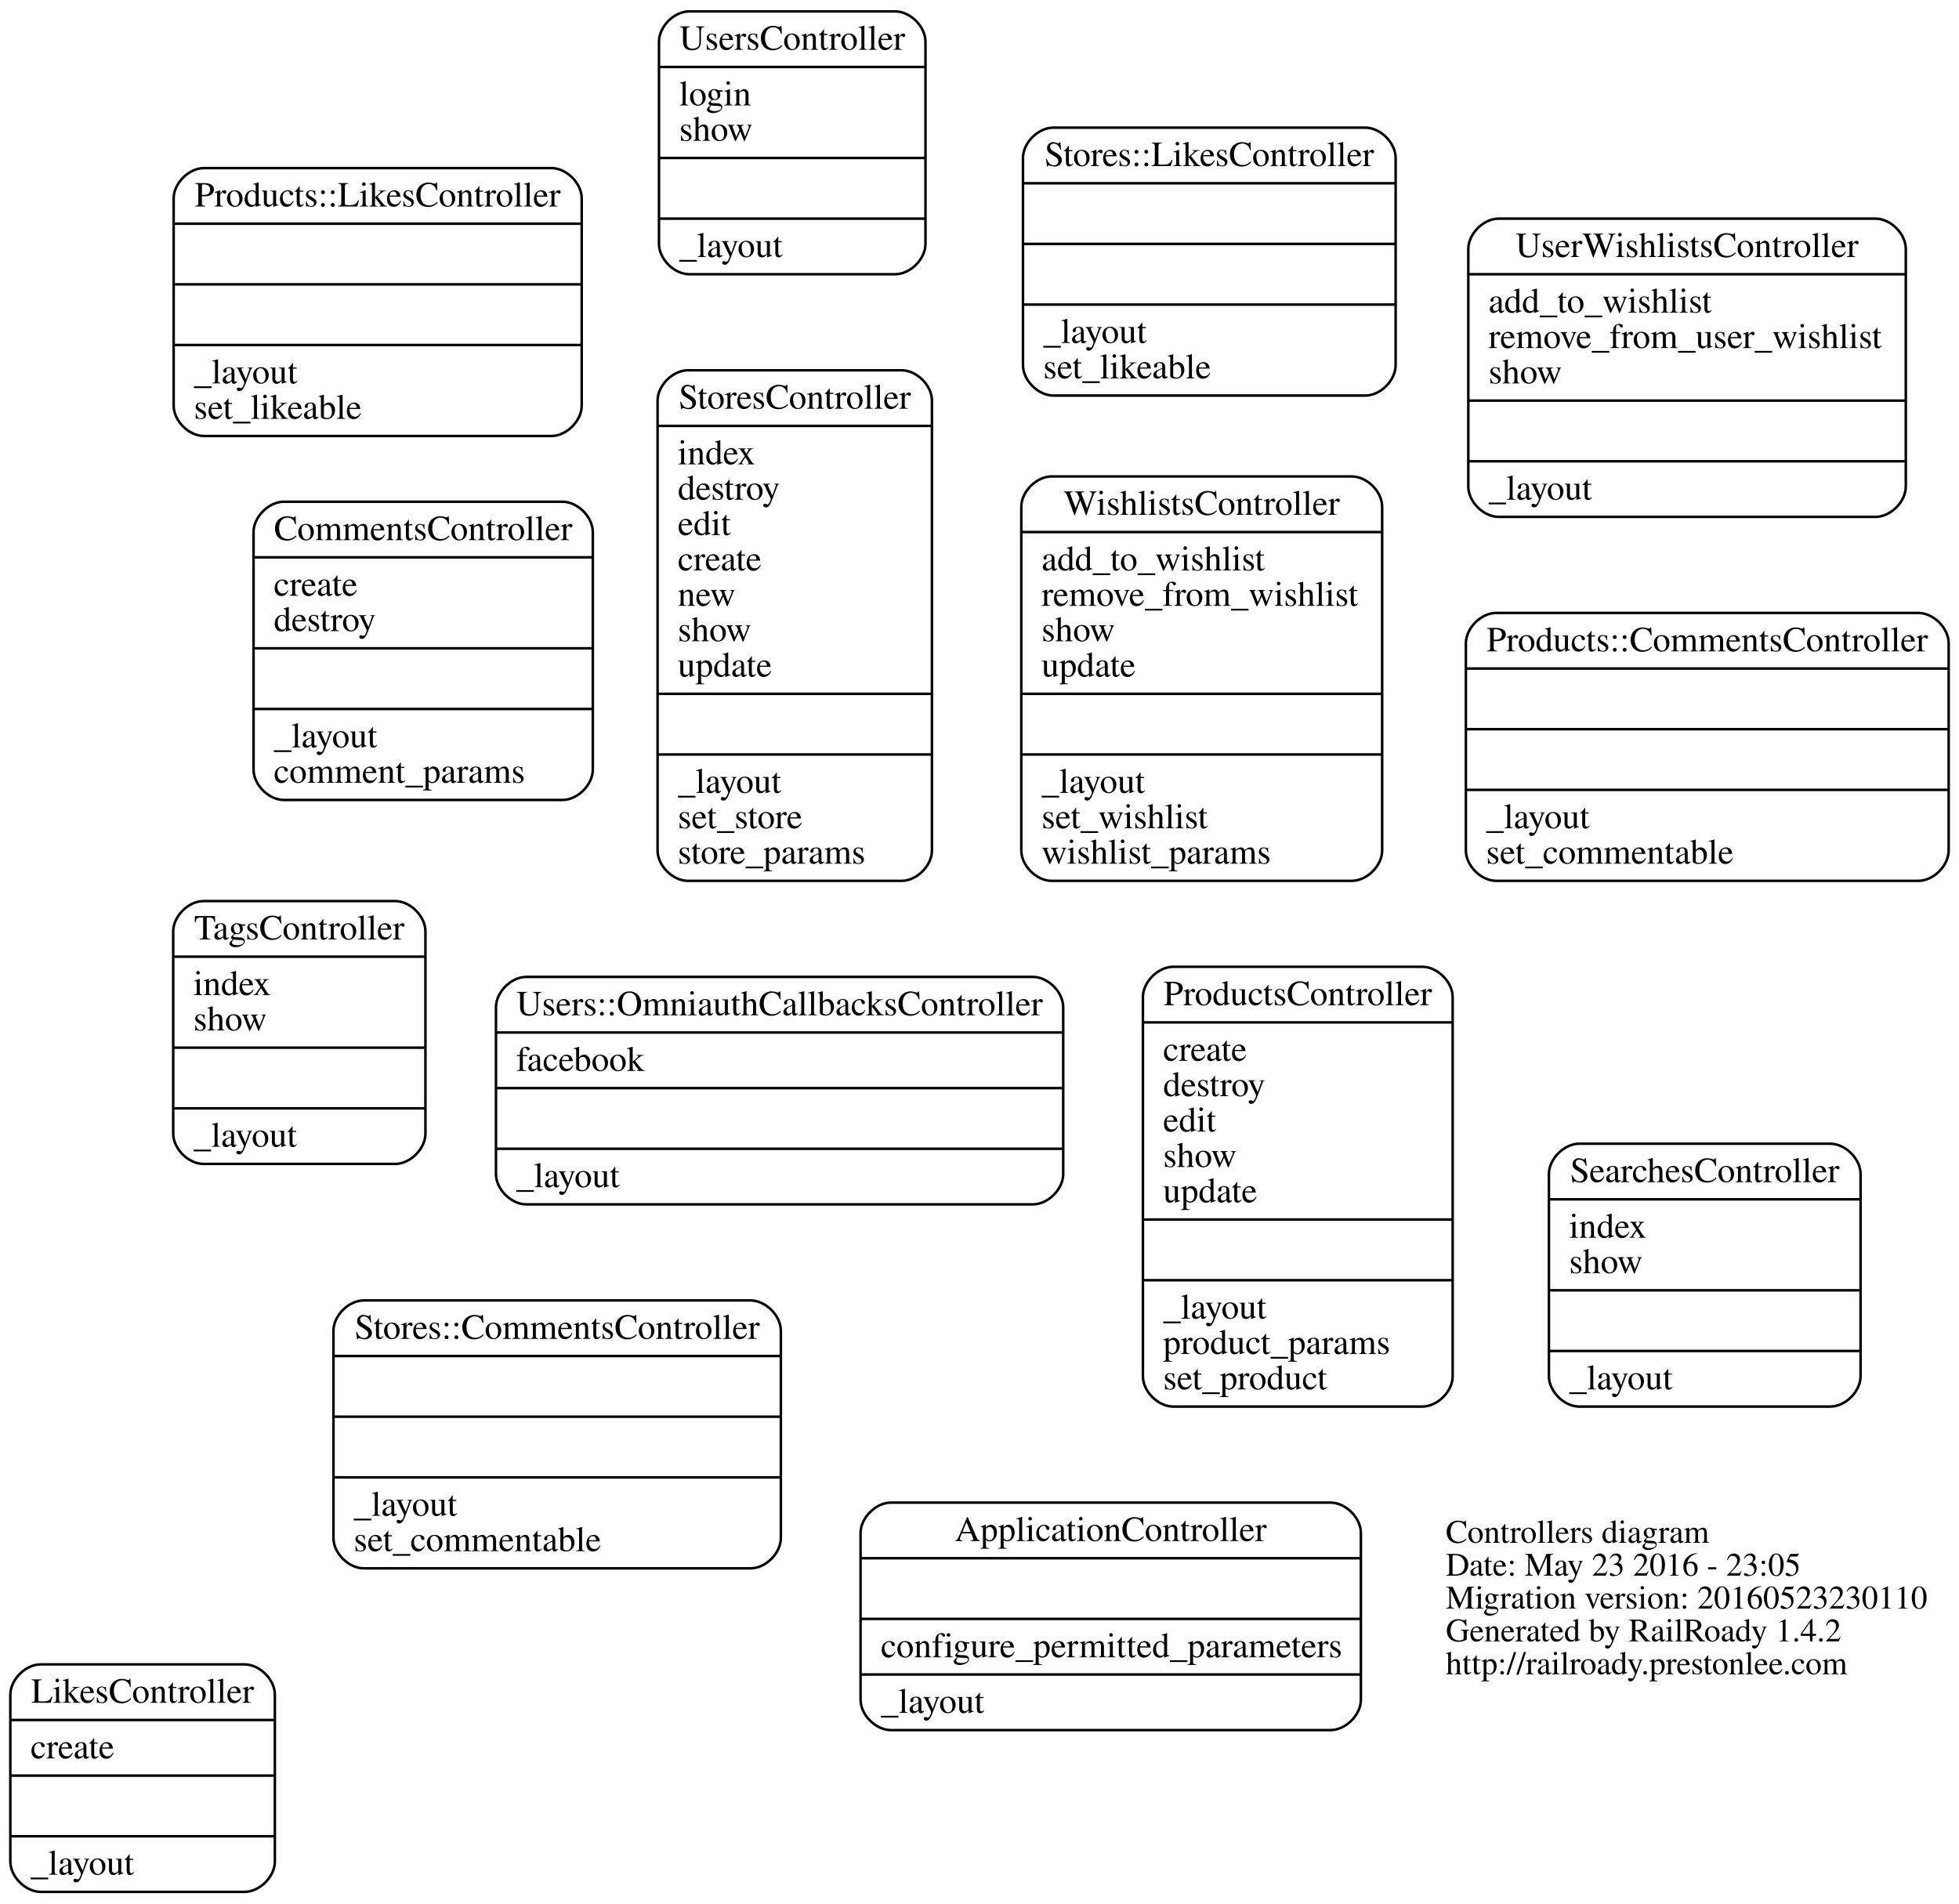
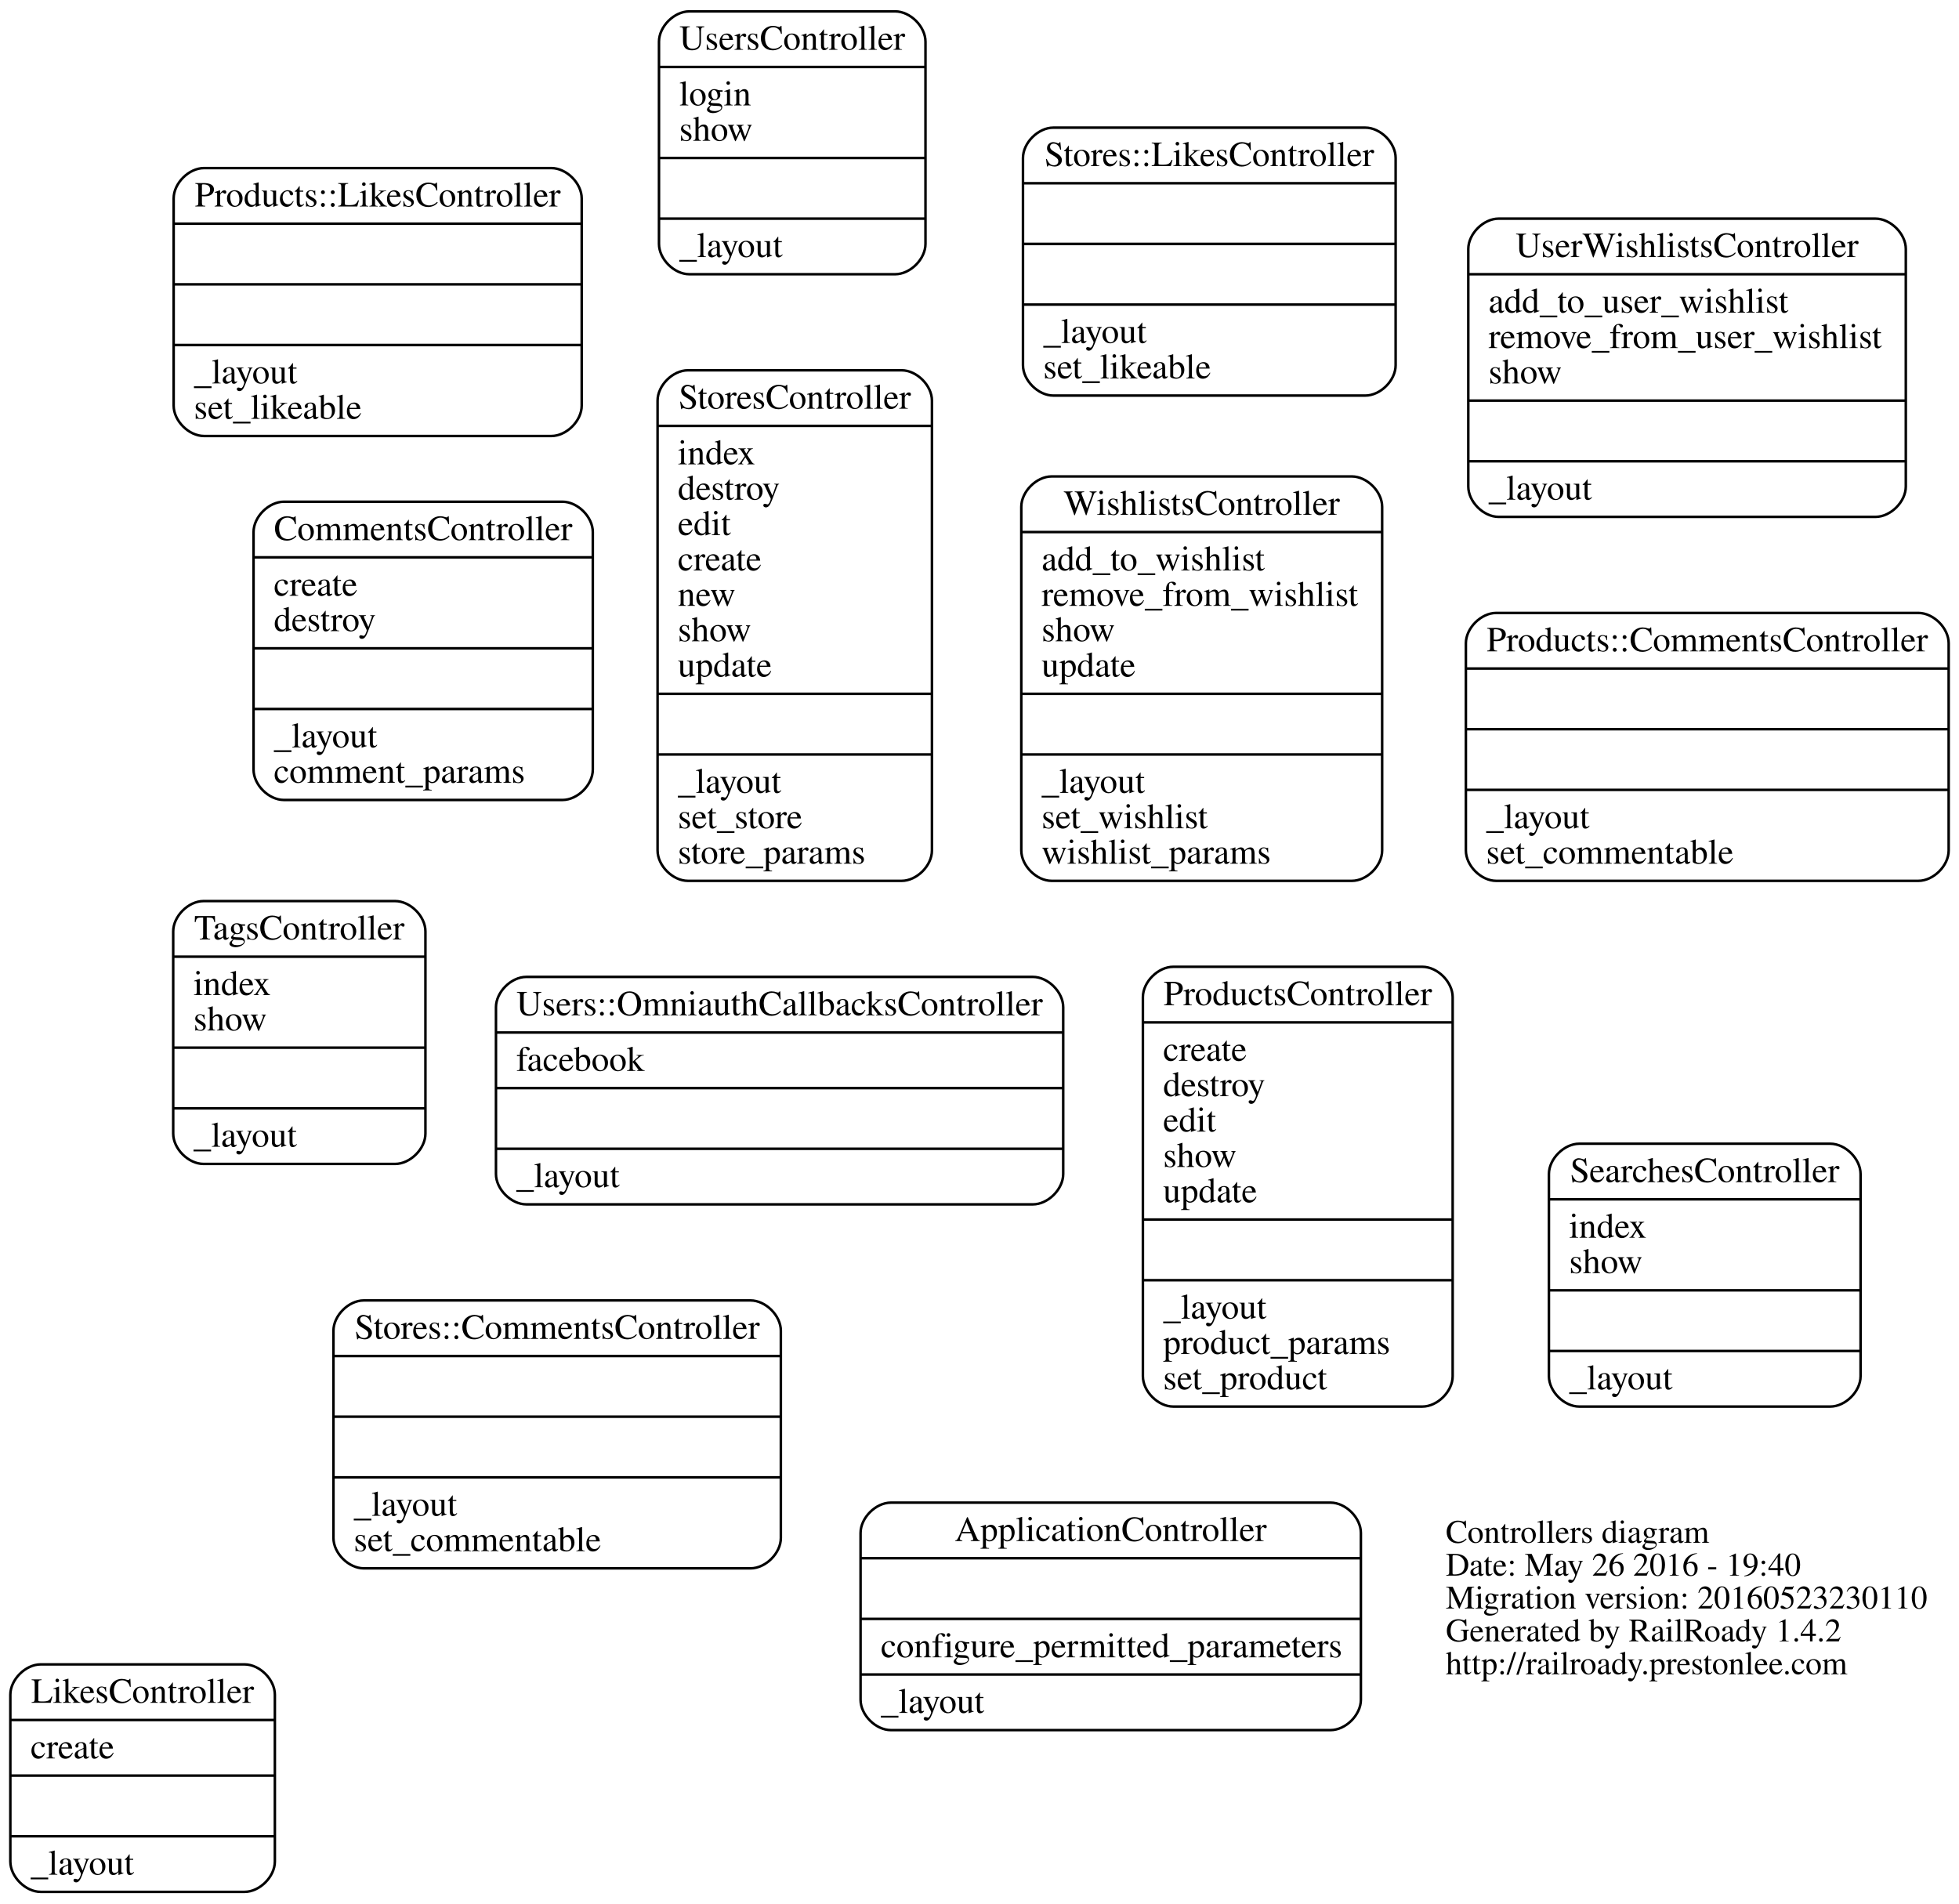
<svg xmlns="http://www.w3.org/2000/svg" width="775pt" height="753pt" viewBox="0.00 0.00 774.82 753.00">
  <g id="graph0" class="graph" transform="scale(1 1) rotate(0) translate(324.324 429.5)">
    <polygon fill="none" stroke="none" points="-324.324,323.5 -324.324,-429.5 450.497,-429.5 450.497,323.5 -324.324,323.5" />
    <g id="node1" class="node">
      <text text-anchor="start" x="247.55" y="180.9" font-family="Times,serif" font-size="13.00">Controllers diagram</text>
-       <text text-anchor="start" x="247.55" y="193.9" font-family="Times,serif" font-size="13.00">Date: May 23 2016 - 23:05</text>
+       <text text-anchor="start" x="247.55" y="193.9" font-family="Times,serif" font-size="13.00">Date: May 26 2016 - 19:40</text>
      <text text-anchor="start" x="247.55" y="206.9" font-family="Times,serif" font-size="13.00">Migration version: 20160523230110</text>
      <text text-anchor="start" x="247.55" y="219.9" font-family="Times,serif" font-size="13.00">Generated by RailRoady 1.4.2</text>
      <text text-anchor="start" x="247.55" y="232.9" font-family="Times,serif" font-size="13.00">http://railroady.prestonlee.com</text>
    </g>
    <g id="node2" class="node">
      <path fill="none" stroke="black" d="M28.034,255C28.034,255 201.966,255 201.966,255 207.966,255 213.966,249 213.966,243 213.966,243 213.966,177 213.966,177 213.966,171 207.966,165 201.966,165 201.966,165 28.034,165 28.034,165 22.034,165 16.034,171 16.034,177 16.034,177 16.034,243 16.034,243 16.034,249 22.034,255 28.034,255" />
      <text text-anchor="middle" x="115" y="180.2" font-family="Times,serif" font-size="14.00">ApplicationController</text>
      <polyline fill="none" stroke="black" points="16.034,187 213.966,187 " />
      <polyline fill="none" stroke="black" points="16.034,211 213.966,211 " />
      <text text-anchor="start" x="24.034" y="226.2" font-family="Times,serif" font-size="14.00">configure_permitted_parameters</text>
      <polyline fill="none" stroke="black" points="16.034,233 213.966,233 " />
      <text text-anchor="start" x="24.034" y="248.2" font-family="Times,serif" font-size="14.00">_layout</text>
    </g>
    <g id="node3" class="node">
      <path fill="none" stroke="black" d="M-212.107,-113C-212.107,-113 -101.893,-113 -101.893,-113 -95.893,-113 -89.893,-119 -89.893,-125 -89.893,-125 -89.893,-219 -89.893,-219 -89.893,-225 -95.893,-231 -101.893,-231 -101.893,-231 -212.107,-231 -212.107,-231 -218.107,-231 -224.107,-225 -224.107,-219 -224.107,-219 -224.107,-125 -224.107,-125 -224.107,-119 -218.107,-113 -212.107,-113" />
      <text text-anchor="middle" x="-157" y="-215.8" font-family="Times,serif" font-size="14.00">CommentsController</text>
      <polyline fill="none" stroke="black" points="-224.107,-209 -89.893,-209 " />
      <text text-anchor="start" x="-216.107" y="-193.8" font-family="Times,serif" font-size="14.00">create</text>
      <text text-anchor="start" x="-216.107" y="-179.8" font-family="Times,serif" font-size="14.00">destroy</text>
      <polyline fill="none" stroke="black" points="-224.107,-173 -89.893,-173 " />
      <polyline fill="none" stroke="black" points="-224.107,-149 -89.893,-149 " />
      <text text-anchor="start" x="-216.107" y="-133.8" font-family="Times,serif" font-size="14.00">_layout</text>
      <text text-anchor="start" x="-216.107" y="-119.8" font-family="Times,serif" font-size="14.00">comment_params</text>
    </g>
    <g id="node4" class="node">
      <path fill="none" stroke="black" d="M-308.324,319C-308.324,319 -227.676,319 -227.676,319 -221.676,319 -215.676,313 -215.676,307 -215.676,307 -215.676,241 -215.676,241 -215.676,235 -221.676,229 -227.676,229 -227.676,229 -308.324,229 -308.324,229 -314.324,229 -320.324,235 -320.324,241 -320.324,241 -320.324,307 -320.324,307 -320.324,313 -314.324,319 -308.324,319" />
      <text text-anchor="middle" x="-268" y="244.2" font-family="Times,serif" font-size="14.00">LikesController</text>
      <polyline fill="none" stroke="black" points="-320.324,251 -215.676,251 " />
      <text text-anchor="start" x="-312.324" y="266.2" font-family="Times,serif" font-size="14.00">create</text>
      <polyline fill="none" stroke="black" points="-320.324,273 -215.676,273 " />
      <polyline fill="none" stroke="black" points="-320.324,297 -215.676,297 " />
      <text text-anchor="start" x="-312.324" y="312.2" font-family="Times,serif" font-size="14.00">_layout</text>
    </g>
    <g id="node5" class="node">
      <path fill="none" stroke="black" d="M267.503,-81C267.503,-81 434.497,-81 434.497,-81 440.497,-81 446.497,-87 446.497,-93 446.497,-93 446.497,-175 446.497,-175 446.497,-181 440.497,-187 434.497,-187 434.497,-187 267.503,-187 267.503,-187 261.503,-187 255.503,-181 255.503,-175 255.503,-175 255.503,-93 255.503,-93 255.503,-87 261.503,-81 267.503,-81" />
      <text text-anchor="middle" x="351" y="-171.8" font-family="Times,serif" font-size="14.00">Products::CommentsController</text>
      <polyline fill="none" stroke="black" points="255.503,-165 446.497,-165 " />
      <polyline fill="none" stroke="black" points="255.503,-141 446.497,-141 " />
      <polyline fill="none" stroke="black" points="255.503,-117 446.497,-117 " />
      <text text-anchor="start" x="263.503" y="-101.8" font-family="Times,serif" font-size="14.00">_layout</text>
      <text text-anchor="start" x="263.503" y="-87.8" font-family="Times,serif" font-size="14.00">set_commentable</text>
    </g>
    <g id="node6" class="node">
      <path fill="none" stroke="black" d="M-243.714,-257C-243.714,-257 -106.286,-257 -106.286,-257 -100.286,-257 -94.286,-263 -94.286,-269 -94.286,-269 -94.286,-351 -94.286,-351 -94.286,-357 -100.286,-363 -106.286,-363 -106.286,-363 -243.714,-363 -243.714,-363 -249.714,-363 -255.714,-357 -255.714,-351 -255.714,-351 -255.714,-269 -255.714,-269 -255.714,-263 -249.714,-257 -243.714,-257" />
      <text text-anchor="middle" x="-175" y="-347.8" font-family="Times,serif" font-size="14.00">Products::LikesController</text>
      <polyline fill="none" stroke="black" points="-255.714,-341 -94.286,-341 " />
      <polyline fill="none" stroke="black" points="-255.714,-317 -94.286,-317 " />
      <polyline fill="none" stroke="black" points="-255.714,-293 -94.286,-293 " />
      <text text-anchor="start" x="-247.714" y="-277.8" font-family="Times,serif" font-size="14.00">_layout</text>
      <text text-anchor="start" x="-247.714" y="-263.8" font-family="Times,serif" font-size="14.00">set_likeable</text>
    </g>
    <g id="node7" class="node">
      <path fill="none" stroke="black" d="M139.728,127C139.728,127 238.272,127 238.272,127 244.272,127 250.272,121 250.272,115 250.272,115 250.272,-35 250.272,-35 250.272,-41 244.272,-47 238.272,-47 238.272,-47 139.728,-47 139.728,-47 133.728,-47 127.728,-41 127.728,-35 127.728,-35 127.728,115 127.728,115 127.728,121 133.728,127 139.728,127" />
      <text text-anchor="middle" x="189" y="-31.8" font-family="Times,serif" font-size="14.00">ProductsController</text>
      <polyline fill="none" stroke="black" points="127.728,-25 250.272,-25 " />
      <text text-anchor="start" x="135.728" y="-9.8" font-family="Times,serif" font-size="14.00">create</text>
      <text text-anchor="start" x="135.728" y="4.2" font-family="Times,serif" font-size="14.00">destroy</text>
      <text text-anchor="start" x="135.728" y="18.2" font-family="Times,serif" font-size="14.00">edit</text>
      <text text-anchor="start" x="135.728" y="32.2" font-family="Times,serif" font-size="14.00">show</text>
      <text text-anchor="start" x="135.728" y="46.2" font-family="Times,serif" font-size="14.00">update</text>
      <polyline fill="none" stroke="black" points="127.728,53 250.272,53 " />
      <polyline fill="none" stroke="black" points="127.728,77 250.272,77 " />
      <text text-anchor="start" x="135.728" y="92.2" font-family="Times,serif" font-size="14.00">_layout</text>
      <text text-anchor="start" x="135.728" y="106.2" font-family="Times,serif" font-size="14.00">product_params</text>
      <text text-anchor="start" x="135.728" y="120.2" font-family="Times,serif" font-size="14.00">set_product</text>
    </g>
    <g id="node8" class="node">
      <path fill="none" stroke="black" d="M300.352,127C300.352,127 399.648,127 399.648,127 405.648,127 411.648,121 411.648,115 411.648,115 411.648,35 411.648,35 411.648,29 405.648,23 399.648,23 399.648,23 300.352,23 300.352,23 294.352,23 288.352,29 288.352,35 288.352,35 288.352,115 288.352,115 288.352,121 294.352,127 300.352,127" />
      <text text-anchor="middle" x="350" y="38.2" font-family="Times,serif" font-size="14.00">SearchesController</text>
      <polyline fill="none" stroke="black" points="288.352,45 411.648,45 " />
      <text text-anchor="start" x="296.352" y="60.2" font-family="Times,serif" font-size="14.00">index</text>
      <text text-anchor="start" x="296.352" y="74.2" font-family="Times,serif" font-size="14.00">show</text>
      <polyline fill="none" stroke="black" points="288.352,81 411.648,81 " />
      <polyline fill="none" stroke="black" points="288.352,105 411.648,105 " />
      <text text-anchor="start" x="296.352" y="120.2" font-family="Times,serif" font-size="14.00">_layout</text>
    </g>
    <g id="node9" class="node">
      <path fill="none" stroke="black" d="M-180.497,191C-180.497,191 -27.503,191 -27.503,191 -21.503,191 -15.503,185 -15.503,179 -15.503,179 -15.503,97 -15.503,97 -15.503,91 -21.503,85 -27.503,85 -27.503,85 -180.497,85 -180.497,85 -186.497,85 -192.497,91 -192.497,97 -192.497,97 -192.497,179 -192.497,179 -192.497,185 -186.497,191 -180.497,191" />
      <text text-anchor="middle" x="-104" y="100.2" font-family="Times,serif" font-size="14.00">Stores::CommentsController</text>
      <polyline fill="none" stroke="black" points="-192.497,107 -15.503,107 " />
      <polyline fill="none" stroke="black" points="-192.497,131 -15.503,131 " />
      <polyline fill="none" stroke="black" points="-192.497,155 -15.503,155 " />
      <text text-anchor="start" x="-184.497" y="170.2" font-family="Times,serif" font-size="14.00">_layout</text>
      <text text-anchor="start" x="-184.497" y="184.2" font-family="Times,serif" font-size="14.00">set_commentable</text>
    </g>
    <g id="node10" class="node">
      <path fill="none" stroke="black" d="M92.286,-273C92.286,-273 215.714,-273 215.714,-273 221.714,-273 227.714,-279 227.714,-285 227.714,-285 227.714,-367 227.714,-367 227.714,-373 221.714,-379 215.714,-379 215.714,-379 92.286,-379 92.286,-379 86.286,-379 80.286,-373 80.286,-367 80.286,-367 80.286,-285 80.286,-285 80.286,-279 86.286,-273 92.286,-273" />
      <text text-anchor="middle" x="154" y="-363.8" font-family="Times,serif" font-size="14.00">Stores::LikesController</text>
      <polyline fill="none" stroke="black" points="80.286,-357 227.714,-357 " />
      <polyline fill="none" stroke="black" points="80.286,-333 227.714,-333 " />
      <polyline fill="none" stroke="black" points="80.286,-309 227.714,-309 " />
      <text text-anchor="start" x="88.286" y="-293.8" font-family="Times,serif" font-size="14.00">_layout</text>
      <text text-anchor="start" x="88.286" y="-279.8" font-family="Times,serif" font-size="14.00">set_likeable</text>
    </g>
    <g id="node11" class="node">
      <path fill="none" stroke="black" d="M-52.273,-81C-52.273,-81 32.273,-81 32.273,-81 38.273,-81 44.273,-87 44.273,-93 44.273,-93 44.273,-271 44.273,-271 44.273,-277 38.273,-283 32.273,-283 32.273,-283 -52.273,-283 -52.273,-283 -58.273,-283 -64.272,-277 -64.272,-271 -64.272,-271 -64.272,-93 -64.272,-93 -64.272,-87 -58.273,-81 -52.273,-81" />
      <text text-anchor="middle" x="-10" y="-267.8" font-family="Times,serif" font-size="14.00">StoresController</text>
      <polyline fill="none" stroke="black" points="-64.272,-261 44.273,-261 " />
      <text text-anchor="start" x="-56.273" y="-245.8" font-family="Times,serif" font-size="14.00">index</text>
      <text text-anchor="start" x="-56.273" y="-231.8" font-family="Times,serif" font-size="14.00">destroy</text>
      <text text-anchor="start" x="-56.273" y="-217.8" font-family="Times,serif" font-size="14.00">edit</text>
      <text text-anchor="start" x="-56.273" y="-203.8" font-family="Times,serif" font-size="14.00">create</text>
      <text text-anchor="start" x="-56.273" y="-189.8" font-family="Times,serif" font-size="14.00">new</text>
      <text text-anchor="start" x="-56.273" y="-175.8" font-family="Times,serif" font-size="14.00">show</text>
      <text text-anchor="start" x="-56.273" y="-161.8" font-family="Times,serif" font-size="14.00">update</text>
      <polyline fill="none" stroke="black" points="-64.272,-155 44.273,-155 " />
      <polyline fill="none" stroke="black" points="-64.272,-131 44.273,-131 " />
      <text text-anchor="start" x="-56.273" y="-115.8" font-family="Times,serif" font-size="14.00">_layout</text>
      <text text-anchor="start" x="-56.273" y="-101.8" font-family="Times,serif" font-size="14.00">set_store</text>
      <text text-anchor="start" x="-56.273" y="-87.8" font-family="Times,serif" font-size="14.00">store_params</text>
    </g>
    <g id="node12" class="node">
      <path fill="none" stroke="black" d="M-243.891,31C-243.891,31 -168.109,31 -168.109,31 -162.109,31 -156.109,25 -156.109,19 -156.109,19 -156.109,-61 -156.109,-61 -156.109,-67 -162.109,-73 -168.109,-73 -168.109,-73 -243.891,-73 -243.891,-73 -249.891,-73 -255.891,-67 -255.891,-61 -255.891,-61 -255.891,19 -255.891,19 -255.891,25 -249.891,31 -243.891,31" />
      <text text-anchor="middle" x="-206" y="-57.8" font-family="Times,serif" font-size="14.00">TagsController</text>
      <polyline fill="none" stroke="black" points="-255.891,-51 -156.109,-51 " />
      <text text-anchor="start" x="-247.891" y="-35.8" font-family="Times,serif" font-size="14.00">index</text>
      <text text-anchor="start" x="-247.891" y="-21.8" font-family="Times,serif" font-size="14.00">show</text>
      <polyline fill="none" stroke="black" points="-255.891,-15 -156.109,-15 " />
      <polyline fill="none" stroke="black" points="-255.891,9 -156.109,9 " />
      <text text-anchor="start" x="-247.891" y="24.2" font-family="Times,serif" font-size="14.00">_layout</text>
    </g>
    <g id="node13" class="node">
      <path fill="none" stroke="black" d="M268.458,-225C268.458,-225 417.542,-225 417.542,-225 423.542,-225 429.542,-231 429.542,-237 429.542,-237 429.542,-331 429.542,-331 429.542,-337 423.542,-343 417.542,-343 417.542,-343 268.458,-343 268.458,-343 262.458,-343 256.458,-337 256.458,-331 256.458,-331 256.458,-237 256.458,-237 256.458,-231 262.458,-225 268.458,-225" />
      <text text-anchor="middle" x="343" y="-327.8" font-family="Times,serif" font-size="14.00">UserWishlistsController</text>
      <polyline fill="none" stroke="black" points="256.458,-321 429.542,-321 " />
-       <text text-anchor="start" x="264.458" y="-305.8" font-family="Times,serif" font-size="14.00">add_to_wishlist</text>
+       <text text-anchor="start" x="264.458" y="-305.8" font-family="Times,serif" font-size="14.00">add_to_user_wishlist</text>
      <text text-anchor="start" x="264.458" y="-291.8" font-family="Times,serif" font-size="14.00">remove_from_user_wishlist</text>
      <text text-anchor="start" x="264.458" y="-277.8" font-family="Times,serif" font-size="14.00">show</text>
      <polyline fill="none" stroke="black" points="256.458,-271 429.542,-271 " />
      <polyline fill="none" stroke="black" points="256.458,-247 429.542,-247 " />
      <text text-anchor="start" x="264.458" y="-231.8" font-family="Times,serif" font-size="14.00">_layout</text>
    </g>
    <g id="node14" class="node">
      <path fill="none" stroke="black" d="M-116.204,47C-116.204,47 84.204,47 84.204,47 90.204,47 96.204,41 96.204,35 96.204,35 96.204,-31 96.204,-31 96.204,-37 90.204,-43 84.204,-43 84.204,-43 -116.204,-43 -116.204,-43 -122.204,-43 -128.204,-37 -128.204,-31 -128.204,-31 -128.204,35 -128.204,35 -128.204,41 -122.204,47 -116.204,47" />
      <text text-anchor="middle" x="-16" y="-27.8" font-family="Times,serif" font-size="14.00">Users::OmniauthCallbacksController</text>
      <polyline fill="none" stroke="black" points="-128.204,-21 96.204,-21 " />
      <text text-anchor="start" x="-120.204" y="-5.8" font-family="Times,serif" font-size="14.00">facebook</text>
      <polyline fill="none" stroke="black" points="-128.204,1 96.204,1 " />
      <polyline fill="none" stroke="black" points="-128.204,25 96.204,25 " />
      <text text-anchor="start" x="-120.204" y="40.2" font-family="Times,serif" font-size="14.00">_layout</text>
    </g>
    <g id="node15" class="node">
      <path fill="none" stroke="black" d="M-51.714,-321C-51.714,-321 29.714,-321 29.714,-321 35.714,-321 41.714,-327 41.714,-333 41.714,-333 41.714,-413 41.714,-413 41.714,-419 35.714,-425 29.714,-425 29.714,-425 -51.714,-425 -51.714,-425 -57.714,-425 -63.714,-419 -63.714,-413 -63.714,-413 -63.714,-333 -63.714,-333 -63.714,-327 -57.714,-321 -51.714,-321" />
      <text text-anchor="middle" x="-11" y="-409.8" font-family="Times,serif" font-size="14.00">UsersController</text>
      <polyline fill="none" stroke="black" points="-63.714,-403 41.714,-403 " />
      <text text-anchor="start" x="-55.714" y="-387.8" font-family="Times,serif" font-size="14.00">login</text>
      <text text-anchor="start" x="-55.714" y="-373.8" font-family="Times,serif" font-size="14.00">show</text>
      <polyline fill="none" stroke="black" points="-63.714,-367 41.714,-367 " />
      <polyline fill="none" stroke="black" points="-63.714,-343 41.714,-343 " />
      <text text-anchor="start" x="-55.714" y="-327.8" font-family="Times,serif" font-size="14.00">_layout</text>
    </g>
    <g id="node16" class="node">
      <path fill="none" stroke="black" d="M91.621,-81C91.621,-81 210.379,-81 210.379,-81 216.379,-81 222.379,-87 222.379,-93 222.379,-93 222.379,-229 222.379,-229 222.379,-235 216.379,-241 210.379,-241 210.379,-241 91.621,-241 91.621,-241 85.621,-241 79.621,-235 79.621,-229 79.621,-229 79.621,-93 79.621,-93 79.621,-87 85.621,-81 91.621,-81" />
      <text text-anchor="middle" x="151" y="-225.8" font-family="Times,serif" font-size="14.00">WishlistsController</text>
      <polyline fill="none" stroke="black" points="79.621,-219 222.379,-219 " />
      <text text-anchor="start" x="87.621" y="-203.8" font-family="Times,serif" font-size="14.00">add_to_wishlist</text>
      <text text-anchor="start" x="87.621" y="-189.8" font-family="Times,serif" font-size="14.00">remove_from_wishlist</text>
      <text text-anchor="start" x="87.621" y="-175.8" font-family="Times,serif" font-size="14.00">show</text>
      <text text-anchor="start" x="87.621" y="-161.8" font-family="Times,serif" font-size="14.00">update</text>
      <polyline fill="none" stroke="black" points="79.621,-155 222.379,-155 " />
      <polyline fill="none" stroke="black" points="79.621,-131 222.379,-131 " />
      <text text-anchor="start" x="87.621" y="-115.8" font-family="Times,serif" font-size="14.00">_layout</text>
      <text text-anchor="start" x="87.621" y="-101.8" font-family="Times,serif" font-size="14.00">set_wishlist</text>
      <text text-anchor="start" x="87.621" y="-87.8" font-family="Times,serif" font-size="14.00">wishlist_params</text>
    </g>
  </g>
</svg>
